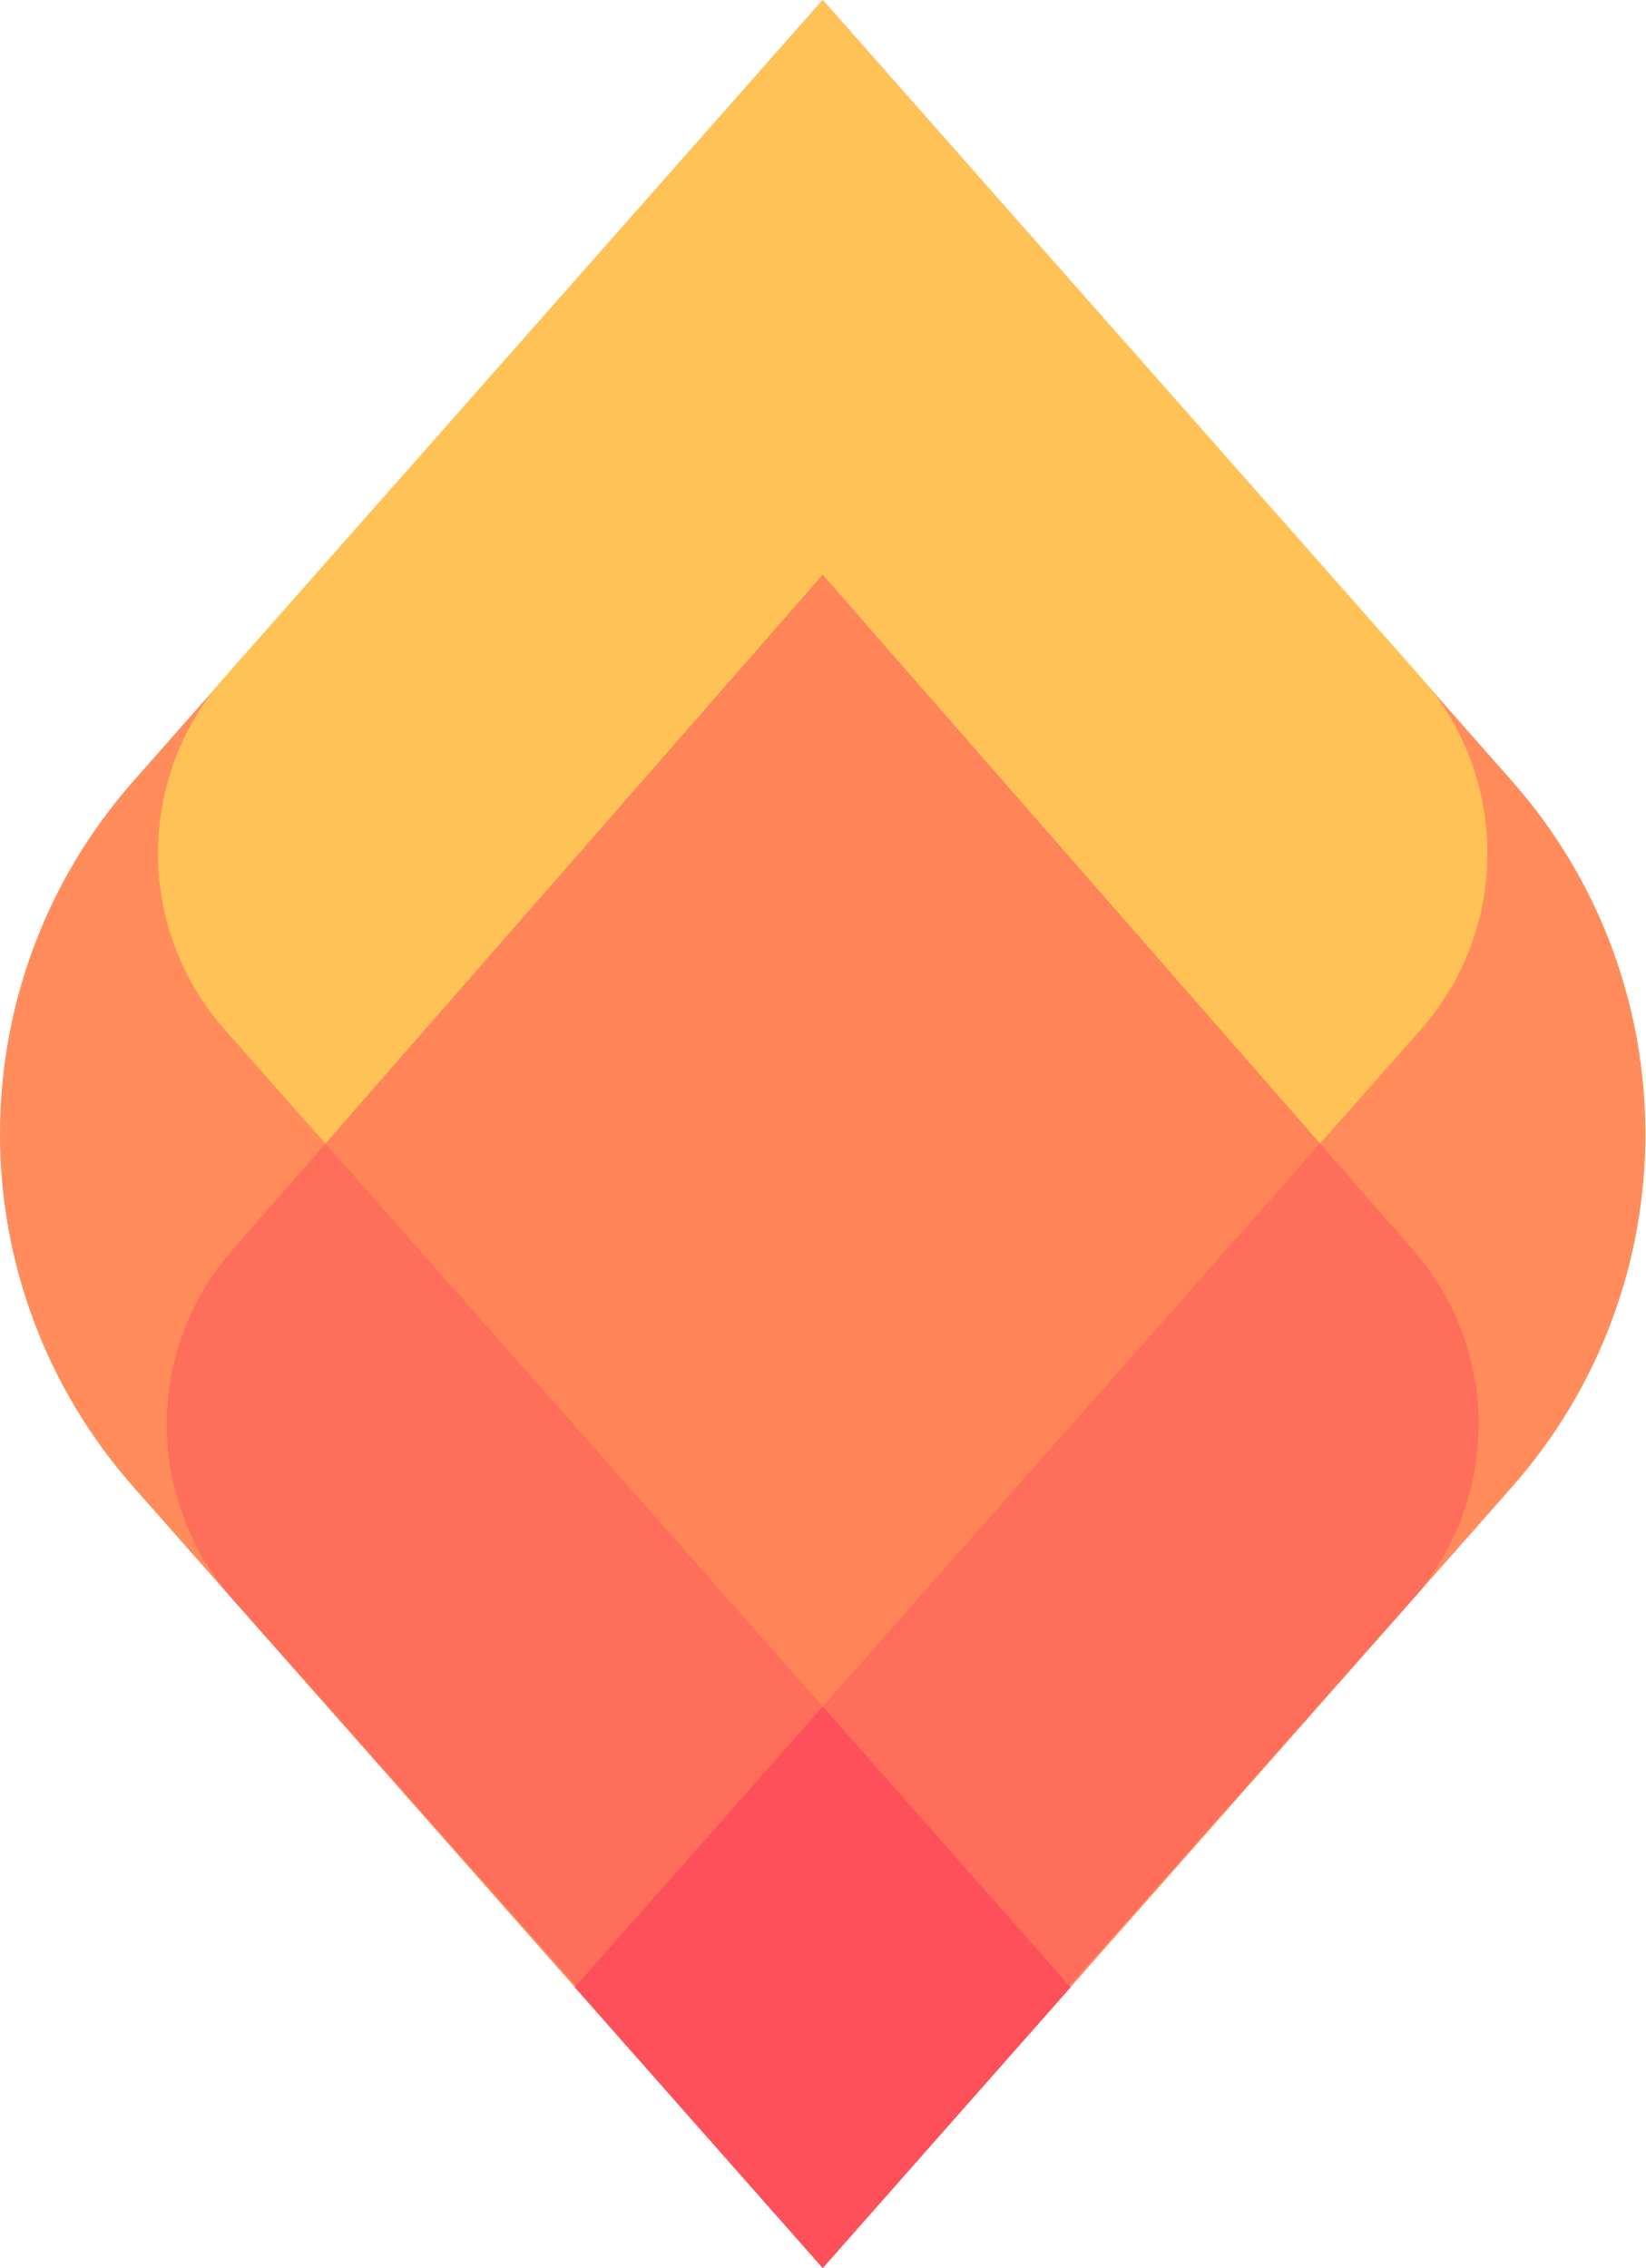
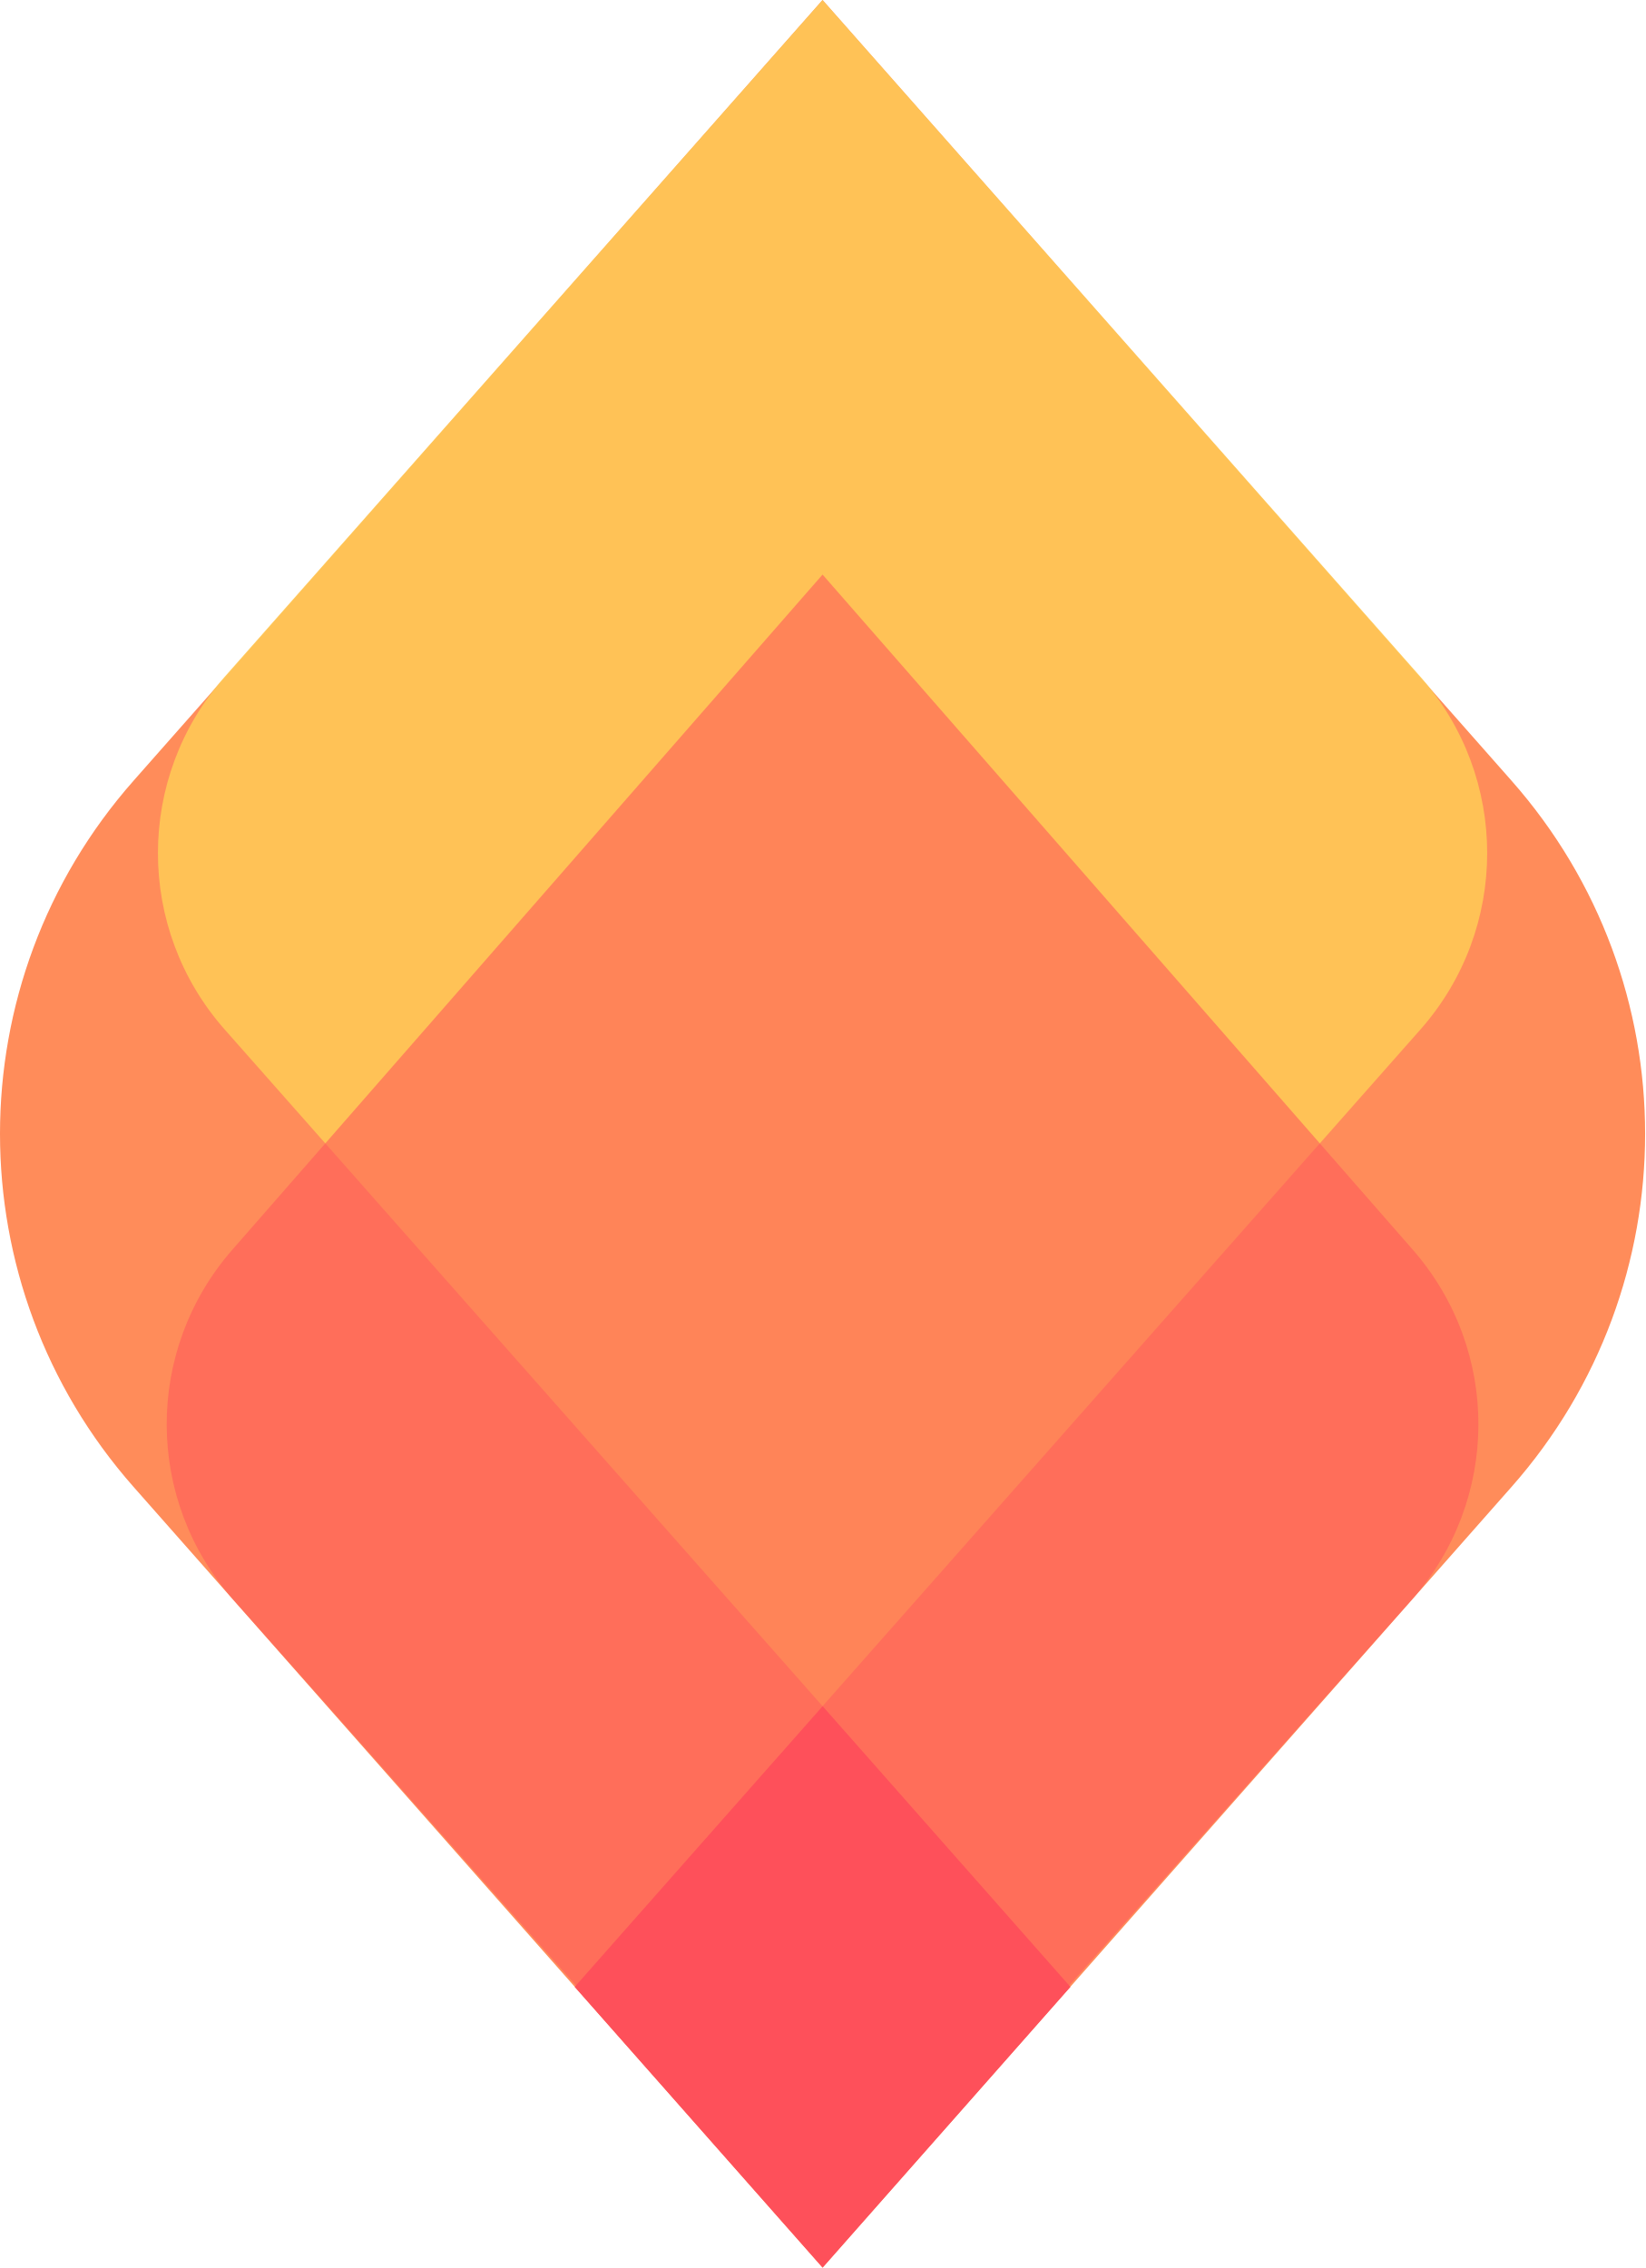
- <svg xmlns="http://www.w3.org/2000/svg" width="375px" height="517px" viewBox="0 0 375 517" version="1.1">
+ <svg xmlns="http://www.w3.org/2000/svg" width="768px" height="1059px" viewBox="0 0 768 1059" version="1.1">
  <g id="Page-1" stroke="none" stroke-width="1" fill="none" fill-rule="evenodd">
-     <g id="iPhone-XS" transform="translate(0, -444)">
-       <g id="Group-2" transform="translate(0, 444)">
-         <path d="M30.428,338.984 C-10.143,292.999 -10.143,224.001 30.428,178.016 L187.498,0 L344.568,178.016 C385.144,224.001 385.144,292.999 344.568,338.984 L187.498,517 L30.428,338.984 Z" id="Path" fill="#FF8C5A" />
-         <path d="M51.223,234.728 C30.926,211.749 30.926,177.257 51.223,154.277 L187.5,0 L323.777,154.277 C344.074,177.257 344.074,211.749 323.777,234.728 L187.5,389 L51.223,234.728 Z" id="Path" fill="#FFCF55" opacity="0.8" />
-         <path d="M53.263,364.823 C33.031,342.038 32.898,307.883 52.953,284.938 L187.5,131 L322.047,284.938 C342.102,307.883 341.969,342.038 321.737,364.823 L187.5,516 L53.263,364.823 Z" id="Path" fill="#FF5A5A" opacity="0.6" />
-         <polygon id="Path" fill="#FE505A" points="131 453 187.514 389 244 453 187.514 517" />
-       </g>
+     <g id="Group-2-Copy">
+       <path d="M62.316,694.239 C-20.772,600.062 -20.772,458.754 62.316,364.577 L383.996,0 L705.675,364.577 C788.775,458.754 788.775,600.062 705.675,694.239 L383.996,1058.816 L62.316,694.239 Z" id="Path" fill="#FF8C5A" />
+       <path d="M104.906,480.724 C63.335,433.662 63.335,363.022 104.906,315.96 L384,0 L663.094,315.96 C704.665,363.022 704.665,433.662 663.094,480.724 L384,796.672 L104.906,480.724 Z" id="Path" fill="#FFCF55" opacity="0.8" />
+       <path d="M109.083,747.157 C67.647,700.493 67.376,630.545 108.447,583.554 L384,268.288 L659.553,583.554 C700.624,630.545 700.353,700.493 658.917,747.157 L384,1056.768 L109.083,747.157 Z" id="Path" fill="#FF5A5A" opacity="0.6" />
+       <polygon id="Path" fill="#FE505A" points="268.288 927.744 384.029 796.672 499.712 927.744 384.029 1058.816" />
    </g>
  </g>
</svg>
